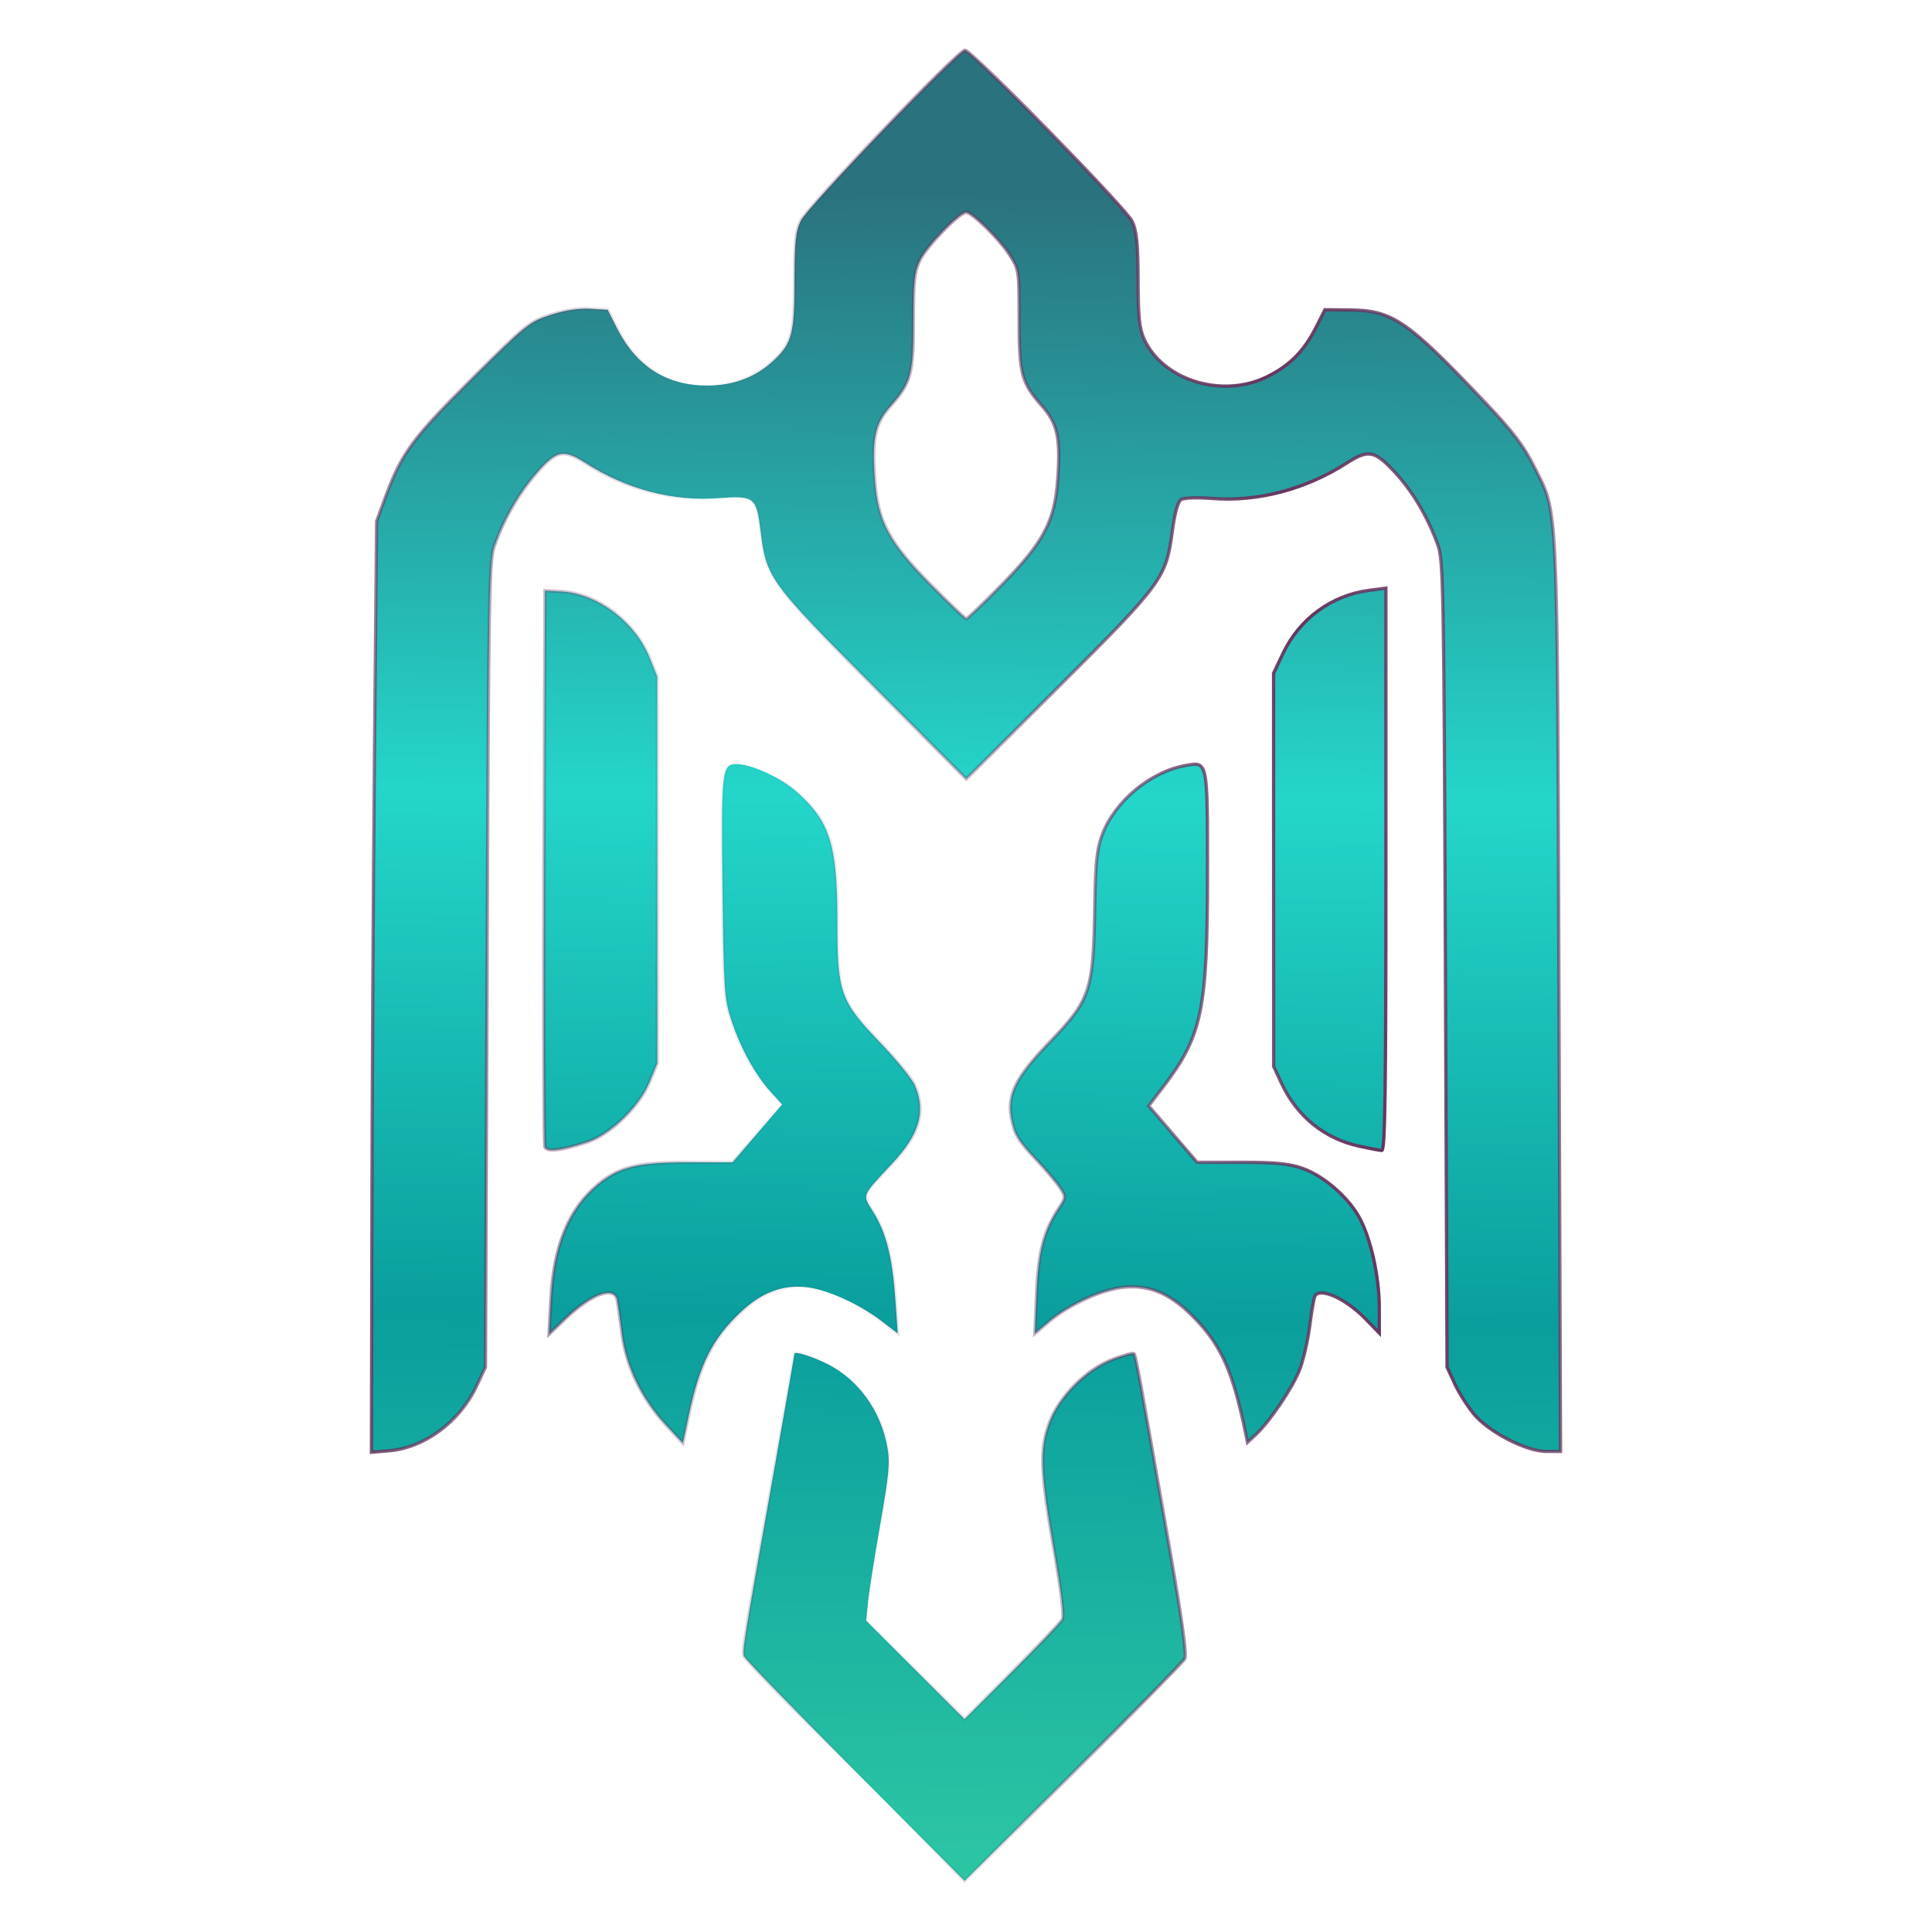
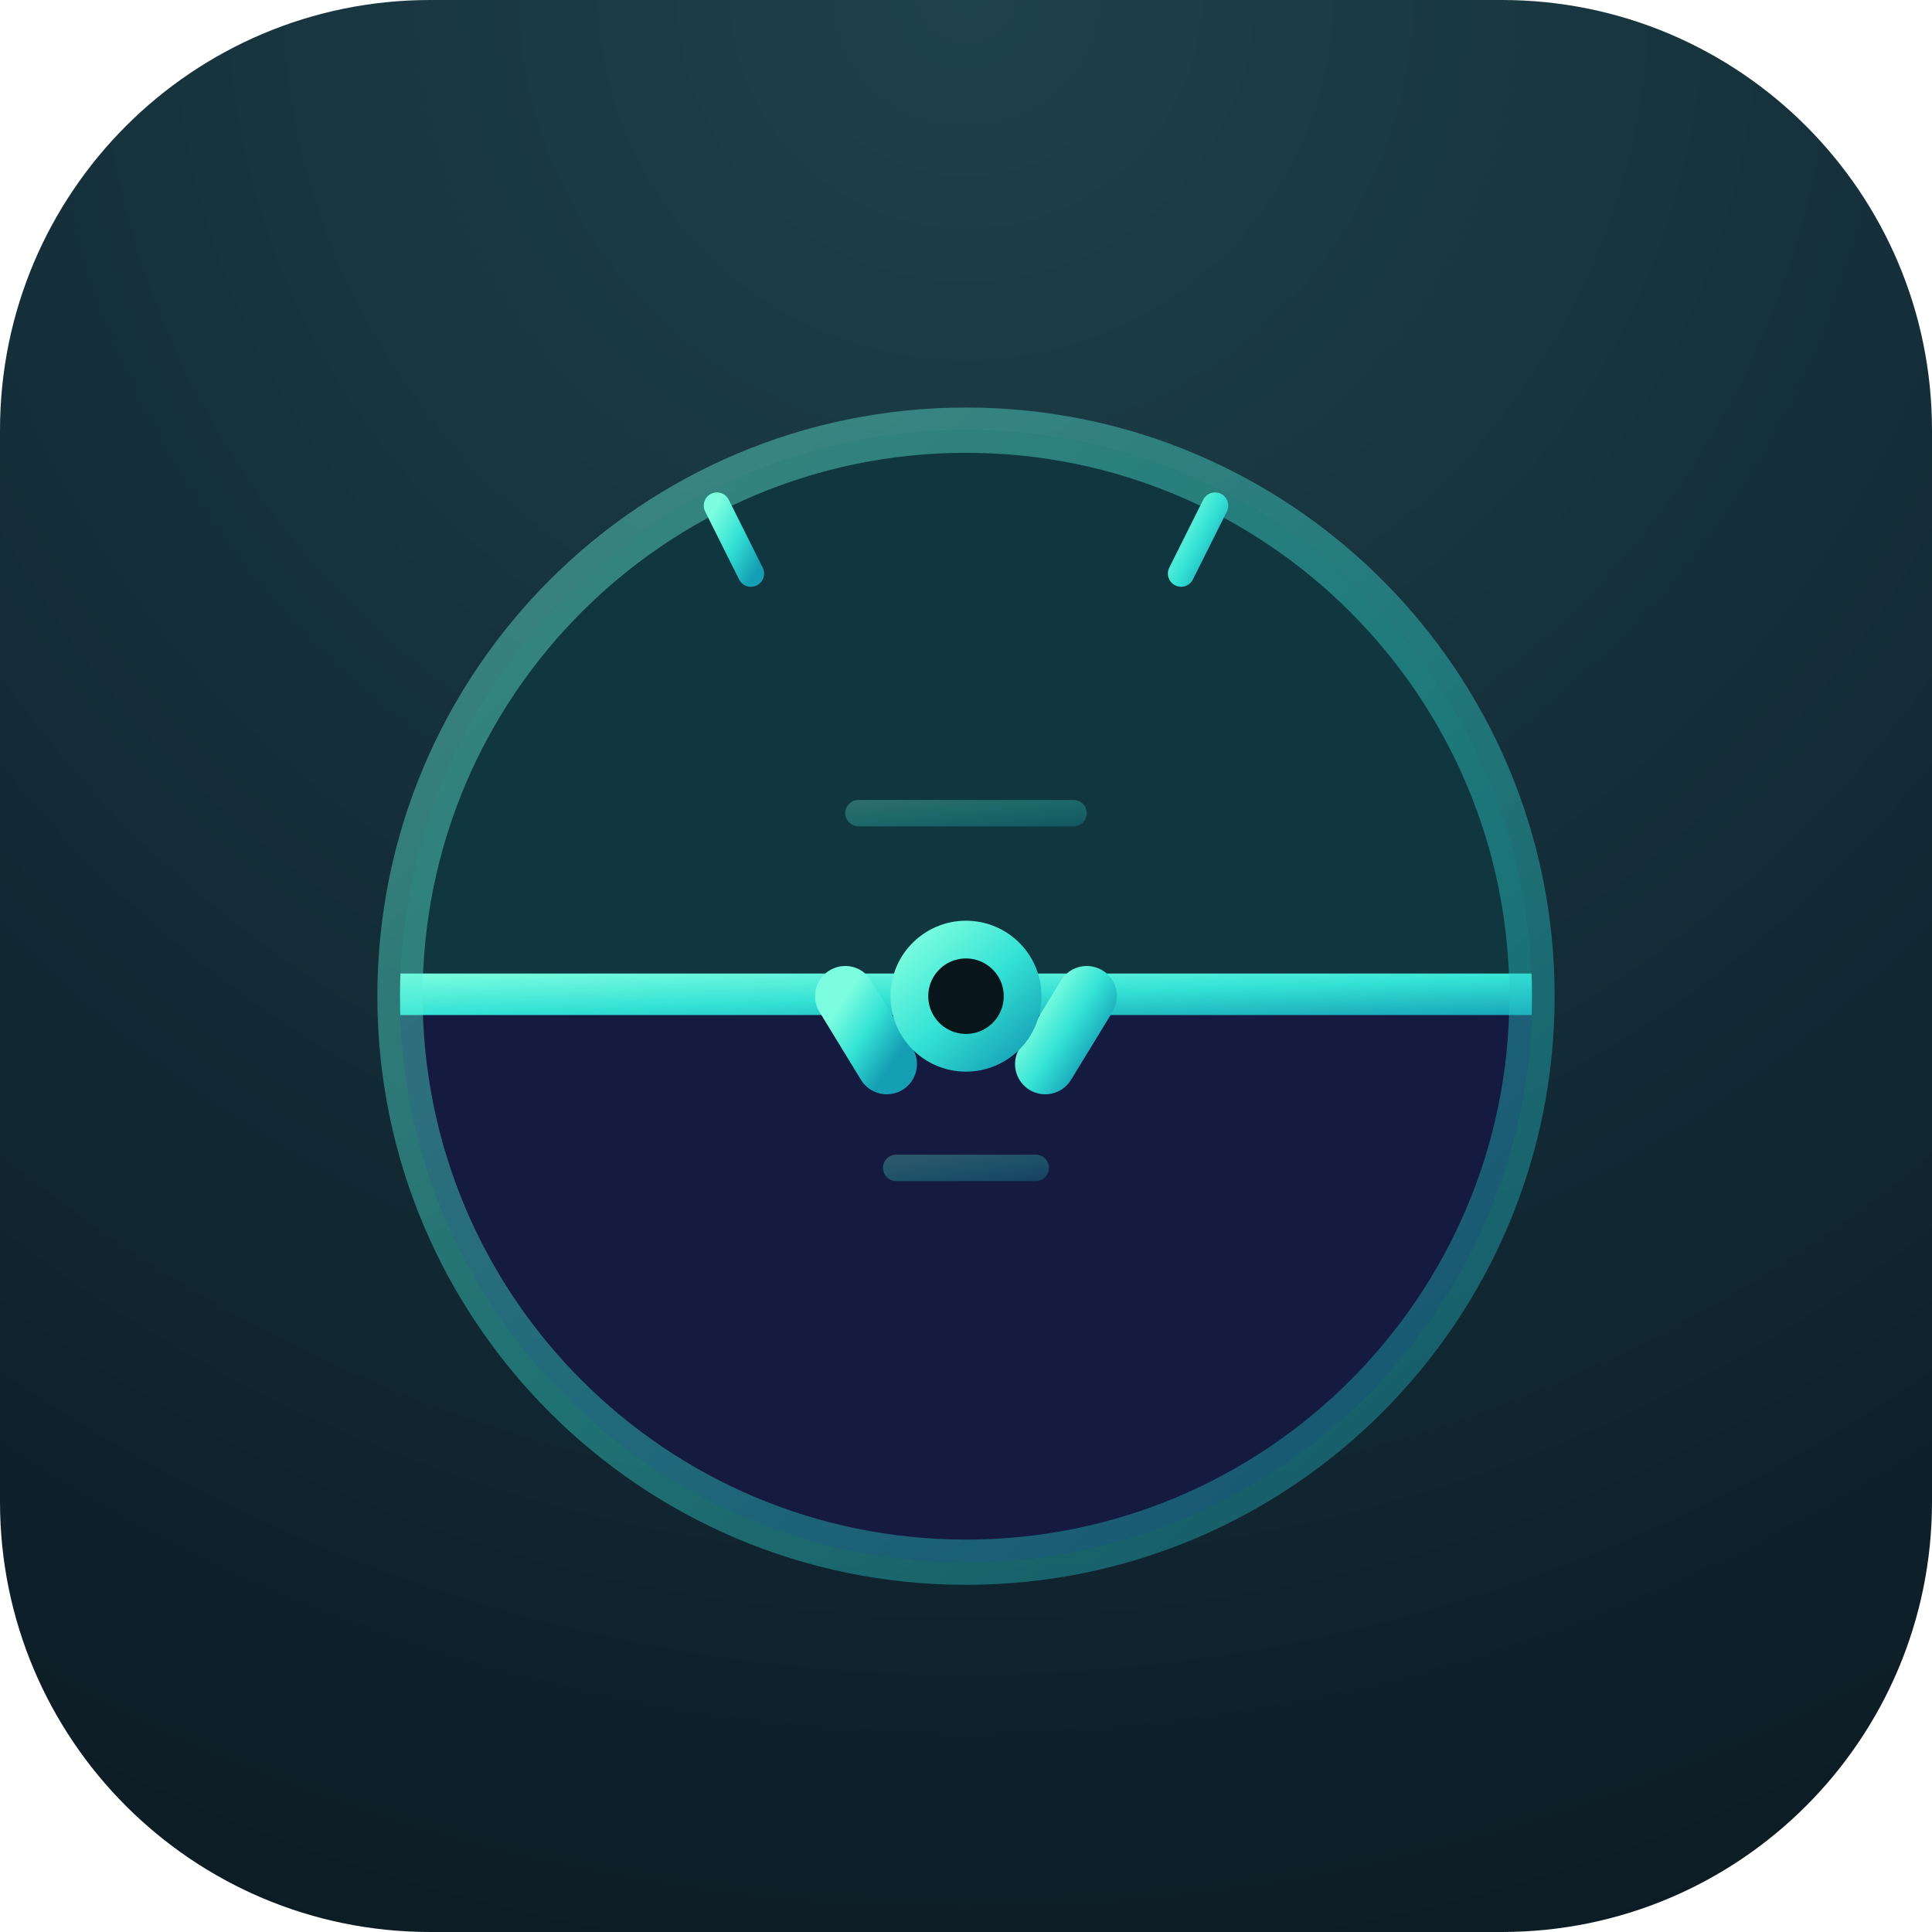
- <svg xmlns="http://www.w3.org/2000/svg" xmlns:xlink="http://www.w3.org/1999/xlink" width="32" height="32" viewBox="0 0 32 32" fill="none" version="1.1" id="svg3">
-   <defs id="defs3">
-     <linearGradient xlink:href="#linearGradient21354" id="linearGradient21356" x1="1328.947" y1="245.308" x2="1322.066" y2="755.665" gradientUnits="userSpaceOnUse" />
-     <linearGradient id="linearGradient21354">
-       <stop style="stop-color:#2a727e;stop-opacity:1;" offset="0" id="stop21350" />
-       <stop style="stop-color:#24d6ca;stop-opacity:1;" offset="0.358" id="stop23290" />
-       <stop style="stop-color:#0a9e9d;stop-opacity:1;" offset="0.668" id="stop23292" />
-       <stop style="stop-color:#2dc6a4;stop-opacity:1;" offset="1" id="stop21352" />
+ <svg xmlns="http://www.w3.org/2000/svg" viewBox="0 0 512 512" width="512" height="512">
+   <defs>
+     <radialGradient id="bg" cx="50%" cy="0%" r="135%">
+       <stop offset="0%" stop-color="#1e424c" />
+       <stop offset="52%" stop-color="#112833" />
+       <stop offset="100%" stop-color="#081218" />
+     </radialGradient>
+     <linearGradient id="mint" x1="0" y1="0" x2="1" y2="1.1">
+       <stop offset="0%" stop-color="#7CFDDF" />
+       <stop offset="50%" stop-color="#34E2D5" />
+       <stop offset="100%" stop-color="#159FB4" />
    </linearGradient>
-     <radialGradient xlink:href="#linearGradient12679" id="radialGradient25803" gradientUnits="userSpaceOnUse" gradientTransform="matrix(0.3212912,-0.04227517,0.1304391,0.9913414,205.6699,583.4761)" cx="667.66" cy="67.231" fx="667.66" fy="67.231" r="527.174" spreadMethod="reflect" />
-     <linearGradient id="linearGradient12679">
-       <stop style="stop-color:#66355e;stop-opacity:1;" offset="0" id="stop12675" />
-       <stop style="stop-color:#66355e;stop-opacity:0;" offset="1" id="stop12677" />
-     </linearGradient>
-     <radialGradient xlink:href="#linearGradient12679" id="radialGradient25807" gradientUnits="userSpaceOnUse" gradientTransform="matrix(0.3212912,-0.04227517,0.1304391,0.9913414,205.6699,583.4761)" cx="667.66" cy="67.231" fx="667.66" fy="67.231" r="527.174" spreadMethod="reflect" />
-     <radialGradient xlink:href="#linearGradient12679" id="radialGradient25811" gradientUnits="userSpaceOnUse" gradientTransform="matrix(0.3212912,-0.04227517,0.1304391,0.9913414,205.6699,583.4761)" cx="667.66" cy="67.231" fx="667.66" fy="67.231" r="527.174" spreadMethod="reflect" />
-     <radialGradient xlink:href="#linearGradient12679" id="radialGradient25815" gradientUnits="userSpaceOnUse" gradientTransform="matrix(0.3212912,-0.04227517,0.1304391,0.9913414,205.6699,583.4761)" cx="667.66" cy="67.231" fx="667.66" fy="67.231" r="527.174" spreadMethod="reflect" />
-     <radialGradient xlink:href="#linearGradient12679" id="radialGradient25819" gradientUnits="userSpaceOnUse" gradientTransform="matrix(0.3212912,-0.04227517,0.1304391,0.9913414,205.6699,583.4761)" cx="667.66" cy="67.231" fx="667.66" fy="67.231" r="527.174" spreadMethod="reflect" />
-     <radialGradient xlink:href="#linearGradient12679" id="radialGradient25823" gradientUnits="userSpaceOnUse" gradientTransform="matrix(0.3212912,-0.04227517,0.1304391,0.9913414,205.6699,583.4761)" cx="667.66" cy="67.231" fx="667.66" fy="67.231" r="527.174" spreadMethod="reflect" />
-     <linearGradient xlink:href="#linearGradient21354" id="linearGradient8" gradientUnits="userSpaceOnUse" x1="1328.947" y1="245.308" x2="1322.066" y2="755.665" />
-     <linearGradient xlink:href="#linearGradient21354" id="linearGradient9" gradientUnits="userSpaceOnUse" x1="1328.947" y1="245.308" x2="1322.066" y2="755.665" />
-     <linearGradient xlink:href="#linearGradient21354" id="linearGradient10" gradientUnits="userSpaceOnUse" x1="1328.947" y1="245.308" x2="1322.066" y2="755.665" />
-     <linearGradient xlink:href="#linearGradient21354" id="linearGradient11" gradientUnits="userSpaceOnUse" x1="1328.947" y1="245.308" x2="1322.066" y2="755.665" />
-     <linearGradient xlink:href="#linearGradient21354" id="linearGradient12" gradientUnits="userSpaceOnUse" x1="1328.947" y1="245.308" x2="1322.066" y2="755.665" />
-     <linearGradient xlink:href="#linearGradient21354" id="linearGradient13" gradientUnits="userSpaceOnUse" x1="1328.947" y1="245.308" x2="1322.066" y2="755.665" />
  </defs>
-   <g id="g21348" style="fill:url(#linearGradient21356);fill-opacity:1" transform="matrix(0.05473178,0,0,0.05473178,-56.60831,-10.23375)">
-     <path style="fill:url(#linearGradient8);fill-opacity:1;stroke:url(#radialGradient25803);stroke-opacity:1" d="m 1445.672,533.859 c -10.575,-2.278 -18.91,-9.018 -23.594,-19.076 l -2.359,-5.065 -0.01,-59.5 -0.01,-59.5 2.849,-6 c 4.951,-10.428 14.662,-17.576 25.9,-19.063 l 5.25,-0.695 v 85.129 c 0,67.481 -0.259,85.111 -1.25,85.045 -0.688,-0.046 -3.737,-0.62 -6.778,-1.275 z" id="path18014" />
-     <path style="fill:url(#linearGradient9);fill-opacity:1;stroke:url(#radialGradient25807);stroke-opacity:1" d="m 1199.202,534.077 c -0.285,-0.748 -0.403,-38.934 -0.261,-84.859 l 0.258,-83.5 4.934,0.261 c 10.889,0.576 22.372,9.167 26.755,20.018 l 2.311,5.721 v 58.5 58.5 l -2.366,5.75 c -3.022,7.344 -11.886,15.864 -18.837,18.105 -7.899,2.547 -12.203,3.053 -12.794,1.504 z" id="path18012" />
-     <path style="fill:url(#linearGradient10);fill-opacity:1;stroke:url(#radialGradient25811);stroke-opacity:1" d="m 1411.312,621.094 c -3.853,-18.727 -7.261,-26.56 -15.157,-34.838 -7.245,-7.595 -13.63,-10.482 -21.589,-9.76 -6.683,0.606 -16.762,5.228 -22.951,10.525 l -4.176,3.575 0.511,-11.939 c 0.543,-12.697 2.148,-18.995 6.54,-25.676 2.409,-3.664 2.422,-3.79 0.654,-6.5 -0.991,-1.52 -4.136,-5.239 -6.988,-8.264 -5.847,-6.201 -6.922,-7.994 -7.835,-13.059 -1.244,-6.907 1.412,-12.244 11.083,-22.264 13.029,-13.5 13.74,-15.609 14.191,-42.118 0.22,-12.931 0.642,-16.919 2.241,-21.195 3.761,-10.052 14.573,-19.057 25.124,-20.925 6.874,-1.217 6.739,-1.871 6.739,32.595 0,41.25 -1.625,49.16 -13.242,64.435 l -4.54,5.97 7.32,8.53 7.32,8.53 h 13.32 c 10.26,0 14.508,0.414 18.491,1.804 6.226,2.172 13.398,8.25 17.012,14.417 3.565,6.084 6.3,18.056 6.31,27.621 l 0.01,7.842 -4.25,-4.364 c -5.879,-6.037 -13.58,-9.521 -15.211,-6.882 -0.319,0.515 -1.038,4.593 -1.598,9.062 -0.56,4.468 -1.935,10.45 -3.055,13.292 -2.183,5.539 -9.046,15.701 -13.226,19.586 l -2.558,2.377 -0.489,-2.377 z" id="path18010" />
-     <path style="fill:url(#linearGradient11);fill-opacity:1;stroke:url(#radialGradient25815);stroke-opacity:1" d="m 1235.831,618.217 c -7.271,-7.833 -12.086,-17.809 -13.328,-27.609 -0.55,-4.34 -1.189,-8.903 -1.421,-10.141 -0.84,-4.485 -7.74,-2.03 -15.756,5.608 l -4.873,4.642 0.558,-10.588 c 0.863,-16.391 5.429,-27.431 14.402,-34.828 6.3,-5.193 12.041,-6.585 27.169,-6.585 h 13.383 l 7.491,-8.742 7.491,-8.742 -3.428,-3.794 c -4.71,-5.213 -9.191,-13.384 -11.913,-21.722 -2.154,-6.596 -2.308,-8.912 -2.677,-40.164 -0.418,-35.415 -0.199,-37.336 4.268,-37.336 4.432,0 13.233,4.011 17.992,8.2 10.257,9.028 12.51,16.139 12.51,39.473 0,21.522 0.877,23.985 13.094,36.764 4.897,5.123 9.58,10.931 10.405,12.907 3.304,7.908 1.348,14.624 -6.83,23.451 -9.568,10.328 -9.162,9.275 -5.73,14.843 3.868,6.277 5.705,13.61 6.611,26.381 l 0.729,10.287 -4.845,-3.699 c -6.935,-5.295 -16.68,-9.672 -22.983,-10.323 -7.133,-0.736 -13.399,1.652 -19.632,7.483 -8.63,8.072 -12.545,15.817 -15.792,31.234 l -1.79,8.5 z" id="path18008" />
-     <path style="fill:url(#linearGradient12);fill-opacity:1;stroke:url(#radialGradient25819);stroke-opacity:1" d="m 1146.823,557.091 c 0.068,-38.156 0.417,-101.549 0.776,-140.874 l 0.653,-71.5 2.682,-7.306 c 4.888,-13.314 8.126,-17.745 26.169,-35.817 16.412,-16.437 17.363,-17.21 23.766,-19.305 4.378,-1.432 8.502,-2.077 11.999,-1.877 l 5.328,0.305 2.753,5.459 c 5.858,11.619 14.963,17.458 27.25,17.476 8.107,0.012 14.942,-2.584 20.369,-7.737 5.397,-5.124 6.128,-7.966 6.153,-23.917 0.018,-12.01 0.328,-14.919 1.946,-18.282 2.022,-4.204 47.646,-51.536 49.654,-51.513 2.025,0.023 48.802,47.896 50.602,51.787 1.363,2.946 1.734,6.657 1.772,17.726 0.039,11.449 0.386,14.729 1.9,18 5.763,12.447 23.672,17.896 37.117,11.293 6.778,-3.329 11.144,-7.719 14.763,-14.845 l 2.767,-5.448 7.479,0.068 c 13.021,0.118 17.407,3.116 41.169,28.138 8.227,8.664 11.551,13.022 14.649,19.213 7.357,14.7 6.986,6.789 7.522,160.331 l 0.48,137.75 h -4.286 c -6.114,0 -17.52,-5.901 -22.018,-11.39 -1.924,-2.348 -4.519,-6.483 -5.767,-9.19 l -2.269,-4.92 -0.5,-122 c -0.474,-115.566 -0.598,-122.264 -2.351,-127 -3.201,-8.646 -7.665,-16.152 -13.036,-21.924 -6.072,-6.525 -7.933,-6.862 -14.526,-2.634 -12.282,7.877 -26.909,11.733 -40.503,10.679 -4.668,-0.362 -8.718,-0.219 -9.584,0.339 -0.963,0.621 -1.904,4.018 -2.63,9.497 -1.889,14.256 -2.904,15.646 -34.338,47.036 l -28.033,27.993 -28.033,-27.993 c -31.413,-31.369 -32.494,-32.847 -34.186,-46.718 -1.302,-10.675 -1.787,-11.063 -12.781,-10.241 -13.772,1.03 -27.706,-2.651 -40.088,-10.593 -6.787,-4.353 -8.849,-3.962 -14.81,2.808 -5.348,6.074 -9.688,13.477 -12.752,21.75 -1.754,4.736 -1.878,11.434 -2.351,127 l -0.5,122 -2.67,5.697 c -5.068,10.812 -15.763,18.719 -26.526,19.611 l -5.304,0.44 z m 190.657,-193.199 c 12.668,-12.873 15.998,-19.16 16.897,-31.901 0.881,-12.49 -0.035,-16.762 -4.747,-22.114 -6.283,-7.138 -6.931,-9.61 -6.931,-26.431 0,-14.586 -0.048,-14.911 -2.838,-19.282 -3.022,-4.733 -11.395,-12.946 -13.199,-12.946 -2.029,0 -11.886,10.211 -13.928,14.428 -1.754,3.624 -2.035,6.166 -2.035,18.42 0,16.143 -0.693,18.725 -6.931,25.811 -4.711,5.352 -5.628,9.624 -4.747,22.114 0.899,12.741 4.229,19.028 16.897,31.901 5.588,5.679 10.44,10.325 10.781,10.325 0.341,0 5.192,-4.646 10.781,-10.325 z" id="path18006" />
-     <path style="fill:url(#linearGradient13);fill-opacity:1;stroke:url(#radialGradient25823);stroke-opacity:1" d="m 1293.075,722.967 c -18.212,-18.288 -33.346,-33.941 -33.63,-34.785 -0.551,-1.636 -0.202,-3.796 9.18,-56.775 3.342,-18.871 6.076,-34.517 6.076,-34.769 0,-0.854 5.475,0.853 10,3.118 9.248,4.629 16.061,14.015 18.072,24.893 0.906,4.902 0.62,8.106 -2.136,23.865 -1.75,10.012 -3.412,20.613 -3.692,23.558 l -0.51,5.355 14.87,14.895 14.87,14.895 14.328,-14.25 c 7.88,-7.838 14.737,-14.988 15.238,-15.889 0.6,-1.08 -0.273,-8.415 -2.559,-21.5 -4.085,-23.378 -4.316,-30.056 -1.319,-38.066 2.971,-7.94 11.233,-16.177 19.226,-19.167 3.231,-1.209 6.096,-1.976 6.368,-1.704 0.519,0.519 1.751,7.259 10.754,58.841 3.899,22.338 5.258,32.279 4.579,33.5 -0.531,0.955 -15.733,16.473 -33.783,34.486 l -32.818,32.75 z" id="path18004" />
+   <rect width="512" height="512" rx="114" fill="url(#bg)" />
+   <circle cx="256" cy="264" r="150" fill="#08161c" />
+   <clipPath id="clip">
+     <circle cx="256" cy="264" r="150" />
+   </clipPath>
+   <g clip-path="url(#clip)">
+     <rect x="106" y="110" width="300" height="154" fill="#16525C" fill-opacity=".55" />
+     <rect x="106" y="264" width="300" height="154" fill="#191d4e" fill-opacity=".72" />
+     <g fill="url(#mint)" opacity=".28">
+       <rect x="224" y="212" width="64" height="7" rx="3.5" />
+       <rect x="234" y="306" width="44" height="7" rx="3.5" />
+     </g>
+     <rect x="106" y="258" width="300" height="11" fill="url(#mint)" />
  </g>
+   <circle cx="256" cy="264" r="150" fill="none" stroke="url(#mint)" stroke-width="12" stroke-opacity=".4" />
+   <g stroke="url(#mint)" stroke-width="7" stroke-linecap="round">
+     <line x1="256" y1="122" x2="256" y2="142" />
+     <line x1="190" y1="134" x2="199" y2="152" />
+     <line x1="322" y1="134" x2="313" y2="152" />
+   </g>
+   <g stroke="url(#mint)" stroke-width="16" stroke-linecap="round">
+     <line x1="170" y1="264" x2="224" y2="264" />
+     <line x1="288" y1="264" x2="342" y2="264" />
+     <line x1="224" y1="264" x2="235" y2="282" />
+     <line x1="288" y1="264" x2="277" y2="282" />
+   </g>
+   <circle cx="256" cy="264" r="15" fill="#08161c" stroke="url(#mint)" stroke-width="10" />
</svg>
